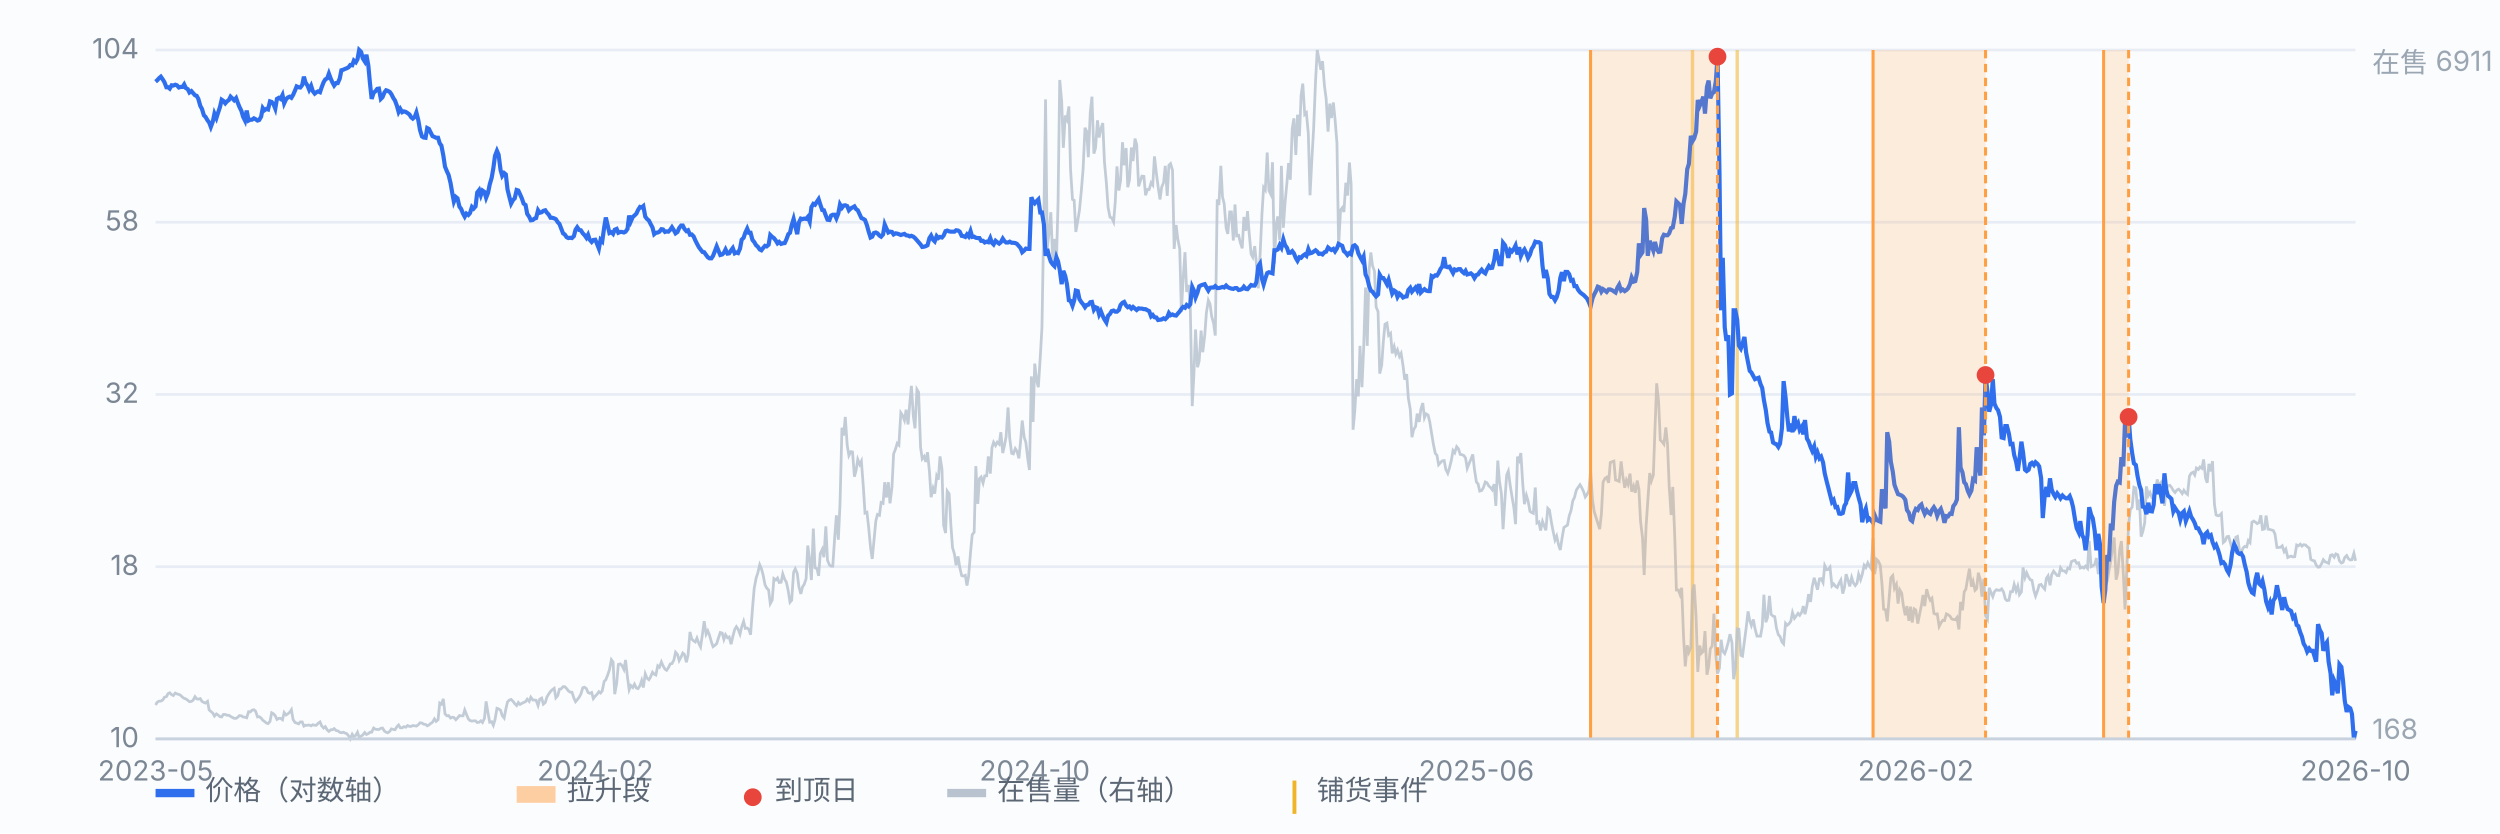
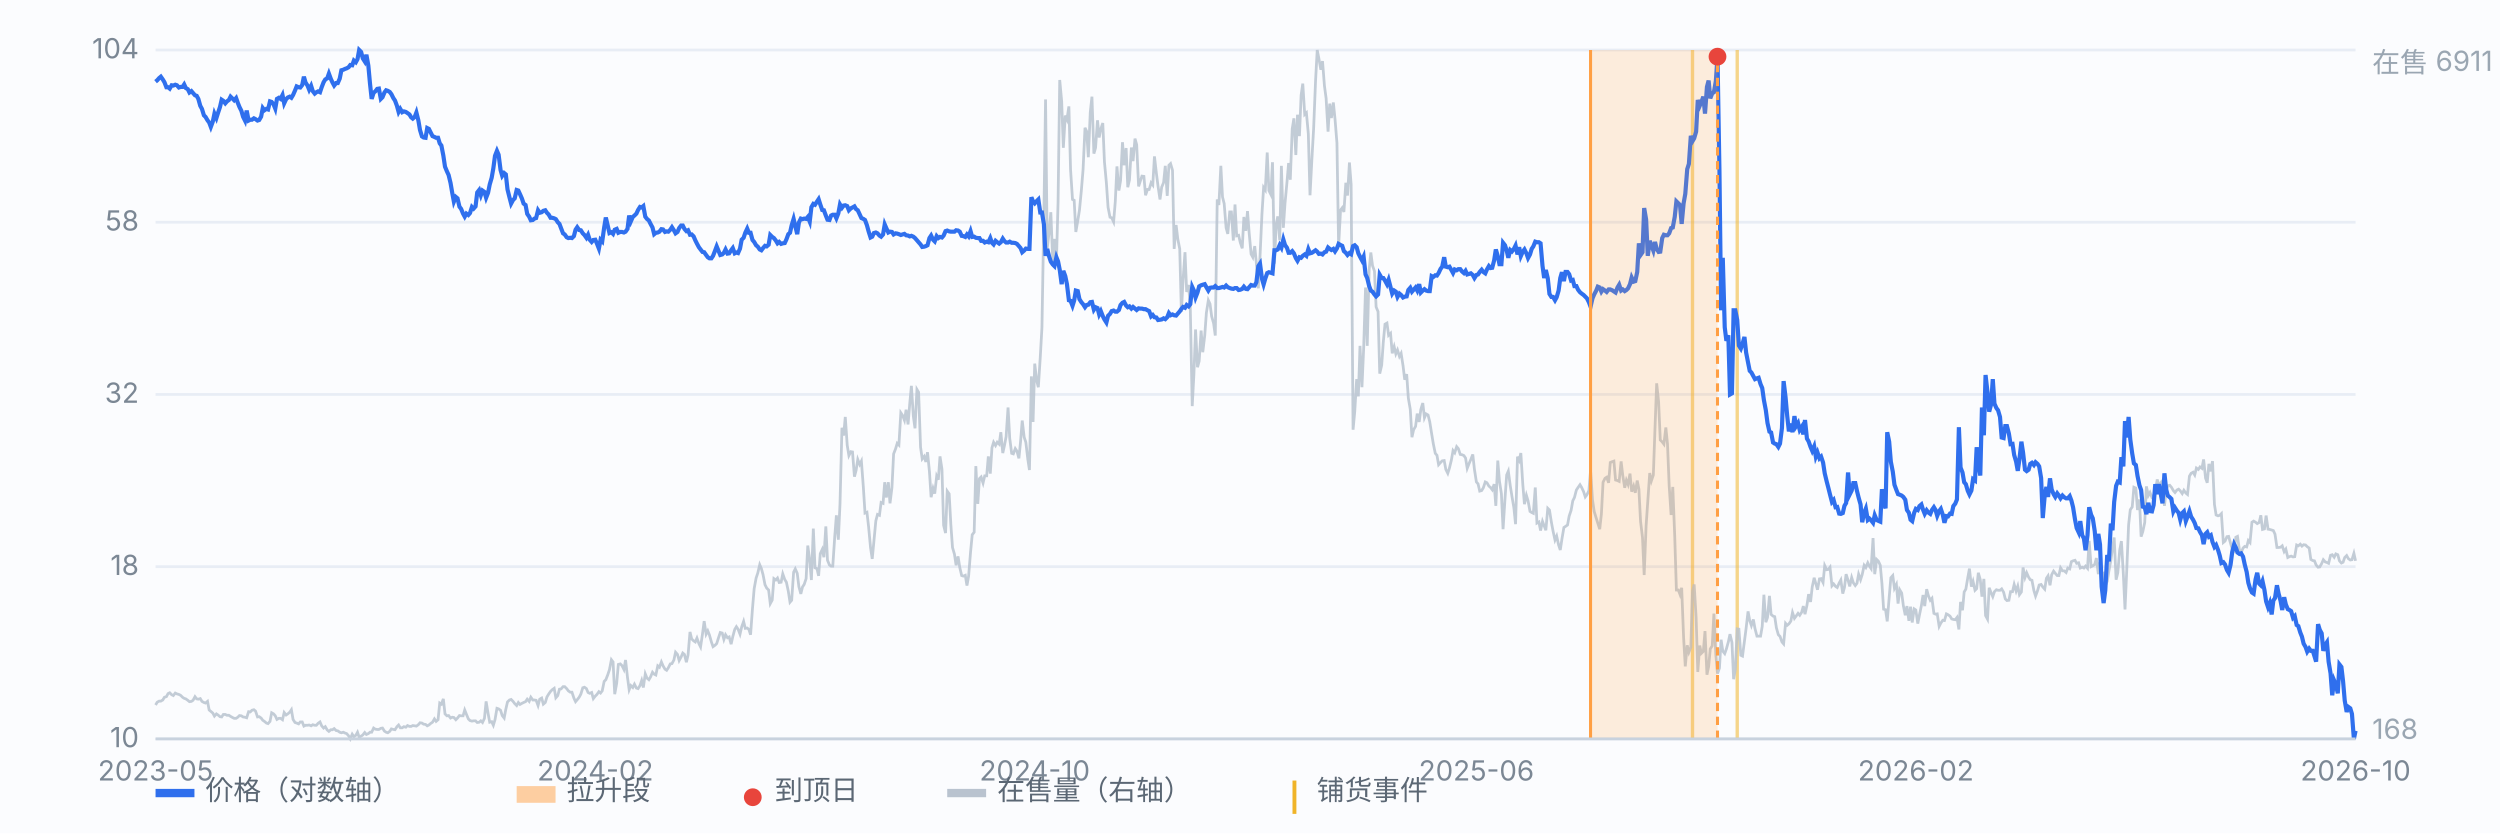
<svg xmlns="http://www.w3.org/2000/svg" viewBox="0 0 900 300" preserveAspectRatio="xMidYMid meet" style="width:100%;max-width:900px;height:auto;display:block" font-family="-apple-system,Segoe UI,Microsoft YaHei,sans-serif" font-size="10">
  <rect x="0" y="0" width="900" height="300" fill="#fbfcfe" />
  <line x1="56" y1="266.0" x2="848" y2="266.0" stroke="#e8edf5" stroke-width="1" />
  <text x="50" y="269.0" text-anchor="end" fill="#7b8794">10</text>
  <line x1="56" y1="204.0" x2="848" y2="204.0" stroke="#e8edf5" stroke-width="1" />
  <text x="50" y="207.0" text-anchor="end" fill="#7b8794">18</text>
  <line x1="56" y1="142.0" x2="848" y2="142.0" stroke="#e8edf5" stroke-width="1" />
  <text x="50" y="145.0" text-anchor="end" fill="#7b8794">32</text>
  <line x1="56" y1="80.0" x2="848" y2="80.0" stroke="#e8edf5" stroke-width="1" />
  <text x="50" y="83.0" text-anchor="end" fill="#7b8794">58</text>
  <line x1="56" y1="18.0" x2="848" y2="18.0" stroke="#e8edf5" stroke-width="1" />
  <text x="50" y="21.0" text-anchor="end" fill="#7b8794">104</text>
  <line x1="609.3" y1="18" x2="609.3" y2="266" stroke="#f0b429" stroke-width="1.2" opacity="0.55" />
  <line x1="625.4" y1="18" x2="625.4" y2="266" stroke="#f0b429" stroke-width="1.2" opacity="0.55" />
  <path d="M56.0 253.8 L56.6 252.8 L57.3 252.4 L57.9 252.4 L58.6 252.0 L59.2 251.0 L59.9 250.8 L60.5 249.7 L61.1 249.4 L61.8 250.1 L62.4 250.4 L63.1 249.5 L63.7 249.8 L64.4 250.0 L65.0 250.3 L65.7 251.0 L66.3 251.4 L66.9 251.6 L67.6 252.1 L68.2 252.6 L68.9 252.5 L69.5 252.1 L70.2 250.8 L70.8 251.6 L71.4 251.7 L72.1 251.5 L72.7 252.5 L73.4 252.9 L74.0 253.1 L74.7 252.5 L75.3 255.6 L75.9 256.1 L76.6 256.7 L77.2 257.8 L77.9 257.0 L78.5 257.4 L79.2 258.0 L79.8 258.1 L80.4 257.2 L81.1 257.2 L81.7 257.5 L82.4 257.5 L83.0 257.9 L83.7 258.3 L84.3 258.6 L85.0 258.6 L85.6 258.2 L86.2 257.6 L86.9 257.7 L87.5 258.1 L88.2 258.2 L88.8 258.4 L89.5 256.2 L90.1 256.3 L90.7 255.7 L91.4 255.5 L92.0 256.0 L92.7 258.1 L93.3 258.0 L94.0 258.5 L94.6 259.3 L95.2 259.7 L95.9 260.3 L96.5 260.5 L97.2 259.7 L97.8 256.6 L98.5 257.0 L99.1 257.7 L99.7 259.0 L100.4 258.6 L101.0 258.6 L101.7 259.1 L102.3 256.5 L103.0 257.4 L103.6 257.0 L104.3 256.4 L104.9 255.5 L105.5 259.0 L106.2 260.1 L106.8 260.3 L107.5 260.6 L108.1 259.9 L108.8 259.9 L109.4 261.4 L110.0 261.1 L110.7 261.1 L111.3 261.0 L112.0 261.3 L112.6 260.9 L113.3 261.1 L113.9 261.1 L114.5 260.4 L115.2 259.9 L115.8 261.3 L116.5 262.1 L117.1 261.6 L117.8 262.8 L118.4 263.3 L119.1 262.7 L119.7 262.7 L120.3 262.3 L121.0 263.0 L121.6 263.1 L122.3 263.6 L122.9 263.8 L123.6 263.6 L124.2 263.9 L124.8 264.1 L125.5 264.9 L126.1 266.0 L126.8 264.3 L127.4 265.2 L128.1 264.7 L128.7 263.6 L129.3 265.4 L130.0 265.0 L130.6 264.6 L131.3 263.7 L131.9 264.4 L132.6 264.1 L133.2 263.6 L133.8 263.6 L134.5 262.1 L135.1 262.5 L135.8 262.6 L136.4 262.6 L137.1 262.2 L137.7 262.1 L138.4 263.2 L139.0 263.6 L139.6 263.8 L140.3 263.3 L140.9 262.4 L141.6 262.6 L142.2 262.7 L142.9 261.6 L143.5 261.0 L144.1 262.0 L144.8 262.0 L145.4 261.6 L146.1 261.8 L146.7 261.2 L147.4 261.5 L148.0 261.5 L148.6 261.2 L149.3 261.3 L149.9 261.4 L150.6 260.9 L151.2 260.2 L151.9 260.3 L152.5 260.7 L153.2 260.8 L153.8 261.3 L154.4 261.0 L155.1 260.4 L155.7 260.0 L156.4 258.8 L157.0 259.7 L157.7 259.1 L158.3 253.1 L158.9 253.5 L159.6 251.6 L160.2 257.0 L160.9 257.7 L161.5 257.6 L162.2 258.5 L162.8 258.2 L163.4 258.3 L164.1 259.1 L164.7 258.5 L165.4 257.6 L166.0 257.7 L166.7 257.7 L167.3 255.6 L167.9 257.1 L168.6 258.8 L169.2 259.4 L169.9 259.6 L170.5 259.5 L171.2 259.5 L171.8 260.1 L172.5 260.0 L173.1 259.5 L173.7 260.1 L174.4 258.6 L175.0 252.5 L175.7 256.8 L176.3 260.0 L177.0 259.8 L177.6 261.1 L178.2 259.1 L178.9 255.0 L179.5 255.2 L180.2 255.7 L180.8 257.6 L181.5 258.5 L182.1 255.3 L182.7 252.7 L183.4 252.0 L184.0 251.8 L184.7 252.5 L185.3 253.3 L186.0 254.0 L186.6 252.9 L187.2 253.6 L187.9 253.2 L188.5 252.9 L189.2 252.6 L189.8 251.7 L190.5 252.5 L191.1 251.0 L191.8 252.0 L192.4 252.0 L193.0 252.1 L193.7 254.0 L194.3 251.7 L195.0 251.3 L195.6 253.5 L196.3 252.9 L196.9 250.9 L197.5 249.9 L198.2 248.9 L198.8 248.3 L199.5 247.8 L200.1 251.2 L200.8 250.4 L201.4 248.1 L202.0 248.0 L202.7 247.2 L203.3 247.2 L204.0 247.9 L204.6 248.7 L205.3 249.2 L205.9 249.2 L206.6 251.3 L207.2 252.6 L207.8 251.9 L208.5 251.0 L209.1 249.9 L209.8 247.6 L210.4 247.4 L211.1 247.9 L211.7 249.3 L212.3 249.6 L213.0 249.3 L213.6 251.5 L214.3 250.6 L214.9 250.0 L215.6 249.0 L216.2 249.5 L216.8 248.7 L217.5 245.3 L218.1 244.7 L218.8 242.9 L219.4 241.1 L220.1 237.5 L220.7 238.3 L221.3 249.9 L222.0 246.0 L222.6 239.2 L223.3 239.0 L223.9 239.6 L224.6 241.0 L225.2 237.6 L225.9 243.9 L226.5 248.3 L227.1 246.8 L227.8 247.5 L228.4 246.3 L229.1 247.7 L229.7 247.9 L230.4 246.8 L231.0 245.0 L231.6 247.5 L232.3 242.6 L232.9 244.1 L233.6 244.7 L234.2 243.7 L234.9 242.0 L235.5 242.7 L236.1 243.0 L236.8 239.7 L237.4 240.2 L238.1 238.3 L238.7 239.7 L239.4 240.9 L240.0 241.3 L240.6 240.4 L241.3 239.0 L241.9 238.9 L242.6 237.6 L243.2 234.8 L243.9 235.6 L244.5 237.8 L245.2 236.5 L245.8 235.1 L246.4 235.6 L247.1 238.4 L247.7 235.8 L248.4 227.5 L249.0 230.0 L249.7 230.7 L250.3 231.1 L250.9 229.7 L251.6 231.7 L252.2 232.9 L252.9 228.2 L253.5 223.6 L254.2 228.3 L254.8 227.1 L255.4 228.6 L256.1 231.1 L256.7 232.8 L257.4 232.3 L258.0 231.7 L258.7 229.5 L259.3 227.7 L260.0 227.9 L260.6 230.2 L261.2 228.5 L261.9 229.6 L262.5 229.3 L263.2 231.9 L263.8 229.2 L264.5 226.6 L265.1 225.6 L265.7 226.5 L266.4 228.3 L267.0 225.7 L267.7 223.7 L268.3 226.2 L269.0 226.1 L269.6 226.6 L270.2 228.5 L270.9 219.0 L271.5 211.9 L272.2 208.1 L272.8 206.3 L273.5 203.3 L274.1 204.7 L274.7 206.9 L275.4 210.5 L276.0 211.7 L276.7 212.4 L277.3 217.3 L278.0 216.0 L278.6 208.3 L279.3 208.8 L279.9 208.1 L280.5 209.7 L281.2 209.6 L281.8 206.6 L282.5 208.6 L283.1 209.6 L283.8 212.9 L284.4 216.8 L285.0 216.1 L285.7 206.0 L286.3 204.8 L287.0 206.4 L287.6 211.2 L288.3 213.8 L288.9 211.3 L289.5 210.4 L290.2 208.3 L290.8 196.4 L291.5 201.7 L292.1 208.8 L292.8 190.3 L293.4 204.4 L294.1 204.7 L294.7 207.3 L295.3 199.3 L296.0 197.8 L296.6 200.6 L297.3 189.5 L297.9 201.7 L298.6 203.4 L299.2 203.8 L299.8 203.8 L300.5 193.3 L301.1 185.5 L301.8 194.3 L302.4 181.4 L303.1 154.0 L303.7 156.8 L304.3 150.1 L305.0 160.3 L305.6 164.0 L306.3 162.6 L306.9 162.7 L307.6 171.6 L308.2 169.3 L308.8 165.4 L309.5 167.2 L310.1 166.0 L310.8 175.3 L311.4 184.7 L312.1 184.4 L312.7 189.7 L313.4 197.2 L314.0 201.2 L314.6 194.9 L315.3 187.5 L315.9 185.2 L316.6 185.5 L317.2 180.9 L317.9 181.2 L318.5 173.6 L319.1 179.1 L319.8 173.6 L320.4 181.2 L321.1 175.5 L321.7 163.4 L322.4 161.6 L323.0 159.6 L323.6 160.2 L324.3 148.6 L324.9 149.5 L325.6 151.3 L326.2 147.5 L326.9 152.8 L327.5 145.4 L328.1 138.9 L328.8 149.8 L329.4 154.2 L330.1 140.2 L330.7 141.2 L331.4 161.0 L332.0 165.2 L332.7 164.3 L333.3 166.3 L333.9 162.8 L334.6 169.8 L335.2 179.0 L335.9 175.8 L336.5 177.7 L337.2 171.4 L337.8 172.7 L338.4 164.3 L339.1 168.9 L339.7 189.1 L340.4 191.9 L341.0 176.8 L341.7 177.8 L342.3 188.8 L342.9 197.1 L343.6 199.5 L344.2 203.5 L344.9 200.3 L345.5 204.2 L346.2 207.2 L346.8 207.4 L347.5 207.1 L348.1 210.8 L348.7 207.4 L349.4 198.7 L350.0 192.5 L350.7 191.6 L351.3 167.8 L352.0 181.4 L352.6 172.3 L353.2 171.7 L353.9 173.9 L354.5 171.3 L355.2 171.3 L355.8 164.3 L356.5 170.5 L357.1 161.2 L357.7 159.2 L358.4 160.4 L359.0 159.2 L359.7 159.9 L360.3 155.6 L361.0 163.1 L361.6 160.4 L362.2 157.2 L362.9 146.7 L363.5 157.8 L364.2 163.2 L364.8 163.4 L365.5 161.5 L366.1 162.4 L366.8 165.0 L367.4 159.0 L368.0 151.4 L368.7 157.4 L369.3 159.2 L370.0 165.2 L370.6 169.2 L371.3 135.5 L371.9 151.9 L372.5 130.9 L373.2 137.0 L373.8 139.4 L374.5 128.5 L375.1 117.9 L375.8 77.3 L376.4 35.8 L377.0 89.4 L377.7 83.4 L378.3 76.4 L379.0 94.4 L379.6 86.0 L380.3 94.5 L380.9 72.9 L381.5 28.8 L382.2 36.5 L382.8 53.2 L383.5 41.6 L384.1 43.0 L384.8 38.3 L385.4 61.1 L386.1 71.8 L386.7 72.1 L387.3 83.5 L388.0 79.4 L388.6 75.7 L389.3 68.4 L389.9 61.1 L390.6 46.0 L391.2 47.3 L391.8 56.6 L392.5 40.4 L393.1 34.8 L393.8 55.3 L394.4 53.2 L395.1 43.3 L395.7 49.5 L396.3 46.4 L397.0 44.3 L397.6 58.3 L398.3 65.9 L398.9 74.6 L399.6 78.2 L400.2 78.4 L400.9 79.9 L401.5 72.6 L402.1 59.9 L402.8 68.6 L403.4 65.0 L404.1 51.2 L404.7 59.5 L405.4 53.3 L406.0 67.4 L406.6 64.8 L407.3 53.1 L407.9 58.0 L408.6 49.9 L409.2 52.1 L409.9 67.1 L410.5 65.2 L411.1 63.4 L411.8 63.5 L412.4 70.3 L413.1 68.2 L413.7 68.2 L414.4 65.8 L415.0 66.6 L415.6 56.3 L416.3 62.4 L416.9 67.1 L417.6 71.8 L418.2 67.4 L418.9 65.7 L419.5 59.7 L420.2 70.5 L420.8 59.5 L421.4 58.9 L422.1 61.3 L422.7 89.6 L423.4 81.0 L424.0 86.0 L424.7 89.6 L425.3 112.3 L425.9 100.8 L426.6 90.8 L427.2 105.1 L427.9 102.6 L428.5 110.7 L429.2 146.2 L429.8 134.8 L430.4 118.6 L431.1 132.2 L431.7 130.0 L432.4 119.0 L433.0 126.8 L433.7 120.8 L434.3 112.6 L435.0 108.1 L435.6 109.4 L436.2 113.9 L436.9 116.4 L437.5 120.8 L438.2 71.8 L438.8 73.8 L439.5 59.7 L440.1 70.9 L440.7 73.3 L441.4 82.0 L442.0 84.2 L442.7 76.3 L443.3 76.3 L444.0 86.6 L444.6 73.6 L445.2 84.9 L445.9 84.7 L446.5 87.3 L447.2 89.4 L447.8 78.1 L448.5 83.1 L449.1 76.0 L449.7 83.9 L450.4 91.5 L451.0 92.6 L451.7 88.6 L452.3 94.9 L453.0 103.8 L453.6 92.4 L454.3 77.1 L454.9 67.5 L455.5 68.4 L456.2 54.9 L456.8 68.6 L457.5 70.0 L458.1 58.4 L458.8 94.9 L459.4 80.9 L460.0 77.9 L460.7 86.5 L461.3 59.7 L462.0 82.0 L462.6 73.2 L463.3 65.7 L463.9 58.7 L464.5 64.7 L465.2 46.4 L465.8 42.6 L466.5 55.8 L467.1 41.3 L467.8 49.0 L468.4 34.3 L469.0 30.1 L469.7 41.2 L470.3 40.6 L471.0 48.2 L471.6 70.3 L472.3 56.9 L472.9 46.4 L473.6 29.1 L474.2 18.0 L474.8 21.1 L475.5 25.1 L476.1 22.0 L476.8 30.9 L477.4 35.4 L478.1 47.4 L478.7 37.3 L479.3 42.5 L480.0 36.9 L480.6 42.8 L481.3 51.5 L481.9 88.5 L482.6 75.6 L483.2 74.8 L483.8 76.3 L484.5 65.8 L485.1 70.4 L485.8 58.5 L486.4 66.4 L487.1 154.7 L487.7 148.2 L488.4 136.5 L489.0 142.7 L489.6 124.5 L490.3 139.4 L490.9 125.8 L491.6 103.5 L492.2 124.5 L492.9 96.9 L493.5 90.9 L494.1 95.6 L494.8 97.6 L495.4 110.5 L496.1 112.2 L496.7 134.5 L497.4 131.5 L498.0 123.0 L498.6 116.7 L499.3 116.3 L499.9 120.7 L500.6 120.0 L501.2 127.2 L501.9 124.8 L502.5 127.4 L503.1 126.0 L503.8 128.3 L504.4 127.2 L505.1 131.7 L505.7 136.7 L506.4 134.7 L507.0 143.3 L507.7 147.4 L508.3 157.4 L508.9 154.7 L509.6 153.5 L510.2 148.9 L510.9 151.9 L511.5 147.4 L512.2 145.1 L512.8 150.4 L513.4 149.0 L514.1 149.4 L514.7 151.8 L515.4 156.2 L516.0 159.8 L516.7 163.2 L517.3 163.9 L517.9 167.3 L518.6 166.5 L519.2 165.9 L519.9 165.8 L520.5 169.0 L521.2 170.4 L521.8 168.5 L522.5 165.6 L523.1 162.2 L523.7 163.0 L524.4 160.8 L525.0 161.5 L525.7 163.6 L526.3 163.7 L527.0 164.0 L527.6 164.9 L528.2 168.6 L528.9 166.8 L529.5 165.4 L530.2 163.6 L530.8 169.0 L531.5 173.5 L532.1 174.2 L532.7 176.8 L533.4 176.6 L534.0 175.6 L534.7 173.5 L535.3 173.8 L536.0 175.0 L536.6 175.5 L537.2 176.3 L537.9 174.3 L538.5 182.1 L539.2 165.8 L539.8 173.2 L540.5 177.7 L541.1 190.5 L541.8 179.5 L542.4 171.0 L543.0 169.6 L543.7 174.9 L544.3 178.7 L545.0 182.8 L545.6 188.7 L546.3 164.4 L546.9 165.7 L547.5 163.1 L548.2 174.3 L548.8 181.5 L549.5 178.3 L550.1 180.3 L550.8 184.1 L551.4 184.5 L552.0 184.8 L552.7 175.5 L553.3 188.3 L554.0 187.9 L554.6 191.0 L555.3 187.7 L555.9 189.3 L556.5 190.9 L557.2 183.0 L557.8 183.6 L558.5 188.0 L559.1 191.2 L559.8 194.4 L560.4 193.0 L561.1 196.2 L561.7 198.0 L562.3 194.0 L563.0 189.9 L563.6 189.5 L564.3 189.0 L564.9 185.8 L565.6 183.7 L566.2 180.3 L566.8 179.1 L567.5 176.4 L568.1 175.5 L568.8 174.5 L569.4 175.5 L570.1 177.0 L570.7 178.9 L571.3 178.1 L572.0 176.6 L572.6 169.4 L573.3 180.0 L573.9 184.1 L574.6 186.4 L575.2 188.3 L575.9 190.5 L576.5 185.0 L577.1 173.6 L577.8 172.2 L578.4 171.8 L579.1 173.8 L579.7 166.5 L580.4 166.2 L581.0 166.0 L581.6 172.8 L582.3 173.0 L582.9 173.3 L583.6 166.1 L584.2 171.2 L584.9 175.6 L585.5 172.9 L586.1 174.4 L586.8 170.5 L587.4 177.0 L588.1 175.0 L588.7 177.4 L589.4 173.0 L590.0 176.1 L590.6 187.7 L591.3 193.5 L591.9 207.0 L592.6 189.2 L593.2 180.5 L593.9 170.3 L594.5 173.1 L595.2 171.0 L595.8 154.1 L596.4 138.0 L597.1 144.7 L597.7 158.4 L598.4 159.1 L599.0 159.9 L599.7 153.9 L600.3 159.9 L600.9 174.8 L601.6 185.4 L602.2 175.3 L602.9 193.0 L603.5 212.4 L604.2 212.4 L604.8 214.0 L605.4 211.6 L606.1 229.6 L606.7 239.9 L607.4 232.3 L608.0 234.8 L608.7 233.0 L609.3 212.9 L609.9 210.4 L610.6 222.3 L611.2 241.9 L611.9 232.4 L612.5 235.2 L613.2 234.5 L613.8 227.2 L614.5 242.9 L615.1 240.0 L615.7 233.6 L616.4 232.5 L617.0 220.9 L617.7 235.7 L618.3 242.5 L619.0 240.5 L619.6 230.3 L620.2 234.4 L620.9 235.3 L621.5 233.6 L622.2 231.1 L622.8 228.3 L623.5 231.3 L624.1 244.5 L624.7 241.1 L625.4 226.4 L626.0 226.5 L626.7 235.9 L627.3 236.2 L628.0 230.8 L628.6 226.2 L629.3 220.1 L629.9 223.4 L630.5 225.2 L631.2 223.0 L631.8 226.3 L632.5 229.0 L633.1 229.0 L633.8 229.0 L634.4 225.5 L635.0 214.1 L635.7 224.0 L636.3 222.3 L637.0 214.5 L637.6 221.2 L638.3 221.8 L638.9 222.0 L639.5 226.0 L640.2 228.5 L640.8 229.1 L641.5 231.1 L642.1 231.8 L642.8 224.4 L643.4 225.1 L644.0 224.6 L644.7 223.6 L645.3 220.5 L646.0 222.6 L646.6 221.8 L647.3 220.8 L647.9 221.5 L648.6 220.4 L649.2 218.2 L649.8 221.1 L650.5 217.9 L651.1 213.9 L651.8 216.7 L652.4 211.3 L653.1 208.0 L653.7 210.1 L654.3 212.3 L655.0 208.4 L655.6 208.3 L656.3 209.7 L656.9 203.6 L657.6 205.1 L658.2 205.0 L658.8 204.2 L659.5 210.9 L660.1 210.2 L660.8 211.1 L661.4 211.5 L662.1 209.9 L662.7 208.8 L663.4 213.7 L664.0 211.5 L664.6 206.7 L665.3 208.9 L665.9 211.1 L666.6 207.9 L667.2 209.8 L667.9 210.8 L668.5 210.0 L669.1 206.7 L669.8 208.7 L670.4 206.8 L671.1 203.5 L671.7 204.3 L672.4 202.6 L673.0 203.8 L673.6 204.7 L674.3 193.7 L674.9 206.7 L675.6 201.4 L676.2 202.0 L676.9 203.5 L677.5 210.1 L678.1 219.3 L678.8 219.5 L679.4 223.7 L680.1 215.1 L680.7 208.0 L681.4 207.2 L682.0 211.8 L682.7 210.4 L683.3 217.3 L683.9 212.3 L684.6 213.5 L685.2 218.0 L685.9 221.5 L686.5 218.2 L687.2 223.5 L687.8 218.4 L688.4 224.1 L689.1 219.2 L689.7 219.6 L690.4 224.5 L691.0 221.4 L691.7 218.0 L692.3 214.2 L692.9 218.2 L693.6 212.1 L694.2 214.4 L694.9 216.1 L695.5 215.4 L696.2 220.8 L696.8 221.1 L697.4 221.0 L698.1 225.5 L698.7 224.3 L699.4 223.3 L700.0 223.4 L700.7 221.0 L701.3 221.3 L702.0 221.8 L702.6 222.8 L703.2 223.0 L703.9 223.1 L704.5 222.3 L705.2 226.6 L705.8 216.7 L706.5 219.7 L707.1 213.1 L707.7 212.1 L708.4 208.0 L709.0 204.7 L709.7 211.2 L710.3 209.3 L711.0 212.5 L711.6 211.9 L712.2 206.2 L712.9 208.7 L713.5 214.8 L714.2 208.4 L714.8 221.6 L715.5 222.9 L716.1 211.6 L716.8 213.4 L717.4 214.8 L718.0 213.0 L718.7 212.3 L719.3 212.5 L720.0 212.5 L720.6 212.0 L721.3 213.2 L721.9 215.6 L722.5 216.2 L723.2 216.1 L723.8 213.0 L724.5 213.0 L725.1 210.4 L725.8 212.8 L726.4 211.0 L727.0 214.1 L727.7 213.1 L728.3 204.3 L729.0 207.9 L729.6 206.2 L730.3 207.8 L730.9 208.7 L731.5 208.9 L732.2 212.6 L732.8 214.6 L733.5 212.7 L734.1 210.6 L734.8 210.4 L735.4 211.3 L736.1 212.1 L736.7 208.2 L737.3 207.3 L738.0 210.7 L738.6 206.9 L739.3 205.6 L739.9 206.4 L740.6 207.2 L741.2 207.2 L741.8 204.4 L742.5 205.5 L743.1 205.5 L743.8 206.1 L744.4 204.5 L745.1 204.8 L745.7 202.2 L746.3 201.9 L747.0 201.7 L747.6 202.8 L748.3 202.6 L748.9 204.5 L749.6 204.2 L750.2 204.5 L750.8 203.8 L751.5 204.6 L752.1 194.7 L752.8 204.0 L753.4 203.7 L754.1 203.2 L754.7 200.9 L755.4 206.7 L756.0 202.3 L756.6 206.5 L757.3 206.3 L757.9 210.8 L758.6 209.3 L759.2 205.6 L759.9 201.7 L760.5 197.4 L761.1 193.5 L761.8 208.7 L762.4 206.2 L763.1 198.0 L763.7 194.8 L764.4 206.6 L765.0 219.4 L765.6 205.9 L766.3 188.9 L766.9 183.5 L767.6 182.5 L768.2 175.4 L768.9 175.7 L769.5 183.6 L770.2 179.8 L770.8 193.2 L771.4 191.4 L772.1 188.1 L772.7 175.1 L773.4 178.4 L774.0 177.3 L774.7 179.1 L775.3 178.8 L775.9 176.8 L776.6 172.6 L777.2 174.8 L777.9 173.8 L778.5 176.8 L779.2 182.1 L779.8 177.0 L780.4 174.9 L781.1 174.7 L781.7 175.4 L782.4 176.6 L783.0 177.3 L783.7 176.4 L784.3 176.1 L784.9 176.7 L785.6 177.7 L786.2 176.5 L786.9 177.5 L787.5 178.0 L788.2 171.4 L788.8 170.4 L789.5 170.0 L790.1 171.0 L790.7 168.5 L791.4 169.0 L792.0 168.1 L792.7 168.6 L793.3 165.4 L794.0 172.1 L794.6 173.8 L795.2 167.0 L795.9 169.7 L796.5 166.0 L797.2 181.6 L797.8 185.4 L798.5 185.7 L799.1 185.5 L799.7 184.9 L800.4 195.3 L801.0 194.8 L801.7 193.2 L802.3 193.1 L803.0 195.6 L803.6 197.7 L804.3 198.3 L804.9 193.4 L805.5 193.1 L806.2 198.0 L806.8 199.0 L807.5 197.3 L808.1 196.7 L808.8 196.9 L809.4 194.6 L810.0 195.3 L810.7 188.0 L811.3 187.6 L812.0 188.0 L812.6 188.5 L813.3 188.1 L813.9 185.5 L814.5 190.6 L815.2 190.4 L815.8 185.6 L816.5 190.5 L817.1 190.6 L817.8 190.8 L818.4 191.0 L819.0 192.3 L819.7 197.1 L820.3 197.1 L821.0 197.0 L821.6 196.5 L822.3 198.6 L822.9 197.7 L823.6 200.7 L824.2 200.4 L824.8 200.2 L825.5 200.5 L826.1 200.4 L826.8 196.2 L827.4 196.5 L828.1 195.9 L828.7 196.6 L829.3 196.1 L830.0 196.2 L830.6 196.8 L831.3 197.3 L831.9 201.4 L832.6 201.8 L833.2 201.9 L833.8 203.4 L834.5 204.2 L835.1 204.1 L835.8 202.9 L836.4 201.5 L837.1 202.3 L837.7 202.5 L838.3 202.8 L839.0 199.9 L839.6 199.7 L840.3 200.6 L840.9 199.4 L841.6 199.7 L842.2 201.9 L842.9 202.7 L843.5 202.4 L844.1 200.7 L844.8 200.0 L845.4 201.1 L846.1 201.6 L846.7 201.5 L847.4 199.2 L848.0 201.9" fill="none" stroke="#b9c3cf" stroke-width="1" opacity="0.85" />
  <text x="854" y="26" fill="#9aa6b2">在售 6911</text>
  <text x="854" y="266" fill="#9aa6b2">168</text>
  <path d="M56.0 29.4 L56.6 28.9 L57.3 28.1 L57.9 27.6 L58.6 28.6 L59.2 29.6 L59.9 31.4 L60.5 31.4 L61.1 31.9 L61.8 30.7 L62.4 30.8 L63.1 30.5 L63.7 30.7 L64.4 31.5 L65.0 31.3 L65.7 31.3 L66.3 30.4 L66.9 31.7 L67.6 32.1 L68.2 33.3 L68.9 32.8 L69.5 33.5 L70.2 34.3 L70.8 34.5 L71.4 35.6 L72.1 38.1 L72.7 39.2 L73.4 41.5 L74.0 42.1 L74.7 43.3 L75.3 44.1 L75.9 45.7 L76.6 43.8 L77.2 40.9 L77.9 42.5 L78.5 40.6 L79.2 38.5 L79.8 35.9 L80.4 36.3 L81.1 37.2 L81.7 36.5 L82.4 36.0 L83.0 34.8 L83.7 35.5 L84.3 36.1 L85.0 35.3 L85.6 37.0 L86.2 38.5 L86.9 39.9 L87.5 42.0 L88.2 43.4 L88.8 39.8 L89.5 43.4 L90.1 43.1 L90.7 43.1 L91.4 42.6 L92.0 42.9 L92.7 43.4 L93.3 43.2 L94.0 42.0 L94.6 38.9 L95.2 39.7 L95.9 39.2 L96.5 39.4 L97.2 36.5 L97.8 36.7 L98.5 37.6 L99.1 39.1 L99.7 35.6 L100.4 35.2 L101.0 35.6 L101.7 34.2 L102.3 37.2 L103.0 35.7 L103.6 35.1 L104.3 34.8 L104.9 35.2 L105.5 34.2 L106.2 32.6 L106.8 31.1 L107.5 31.4 L108.1 31.5 L108.8 30.6 L109.4 27.6 L110.0 29.7 L110.7 30.8 L111.3 32.3 L112.0 30.9 L112.6 32.8 L113.3 33.7 L113.9 33.2 L114.5 32.9 L115.2 33.2 L115.8 31.4 L116.5 29.6 L117.1 28.6 L117.8 28.2 L118.4 26.5 L119.1 28.4 L119.7 29.7 L120.3 30.8 L121.0 29.9 L121.6 29.9 L122.3 28.3 L122.9 25.3 L123.6 25.1 L124.2 24.8 L124.8 24.6 L125.5 24.2 L126.1 23.4 L126.8 23.5 L127.4 21.8 L128.1 22.4 L128.7 21.3 L129.3 18.0 L130.0 18.7 L130.6 21.0 L131.3 22.1 L131.9 19.7 L132.6 23.6 L133.2 30.1 L133.8 35.6 L134.5 33.4 L135.1 32.9 L135.8 32.0 L136.4 31.9 L137.1 35.6 L137.7 35.0 L138.4 33.3 L139.0 32.5 L139.6 32.7 L140.3 33.1 L140.9 33.9 L141.6 35.3 L142.2 36.2 L142.9 38.1 L143.5 40.3 L144.1 39.2 L144.8 40.4 L145.4 40.1 L146.1 40.3 L146.7 40.7 L147.4 41.2 L148.0 42.2 L148.6 42.7 L149.3 42.1 L149.9 40.5 L150.6 43.3 L151.2 46.8 L151.9 49.1 L152.5 49.5 L153.2 49.6 L153.8 46.1 L154.4 46.4 L155.1 47.8 L155.7 49.0 L156.4 49.3 L157.0 49.6 L157.7 49.6 L158.3 51.6 L158.9 52.4 L159.6 56.0 L160.2 60.0 L160.9 61.7 L161.5 63.0 L162.2 65.9 L162.8 69.4 L163.4 72.6 L164.1 70.9 L164.7 71.4 L165.4 74.4 L166.0 75.2 L166.7 76.9 L167.3 78.0 L167.9 76.9 L168.6 77.4 L169.2 76.7 L169.9 74.5 L170.5 75.1 L171.2 74.3 L171.8 69.3 L172.5 68.4 L173.1 70.3 L173.7 68.6 L174.4 69.1 L175.0 71.2 L175.7 69.4 L176.3 66.4 L177.0 64.0 L177.6 60.6 L178.2 56.1 L178.9 54.3 L179.5 55.7 L180.2 61.2 L180.8 63.3 L181.5 62.3 L182.1 62.8 L182.7 68.2 L183.4 71.0 L184.0 73.3 L184.7 72.0 L185.3 71.4 L186.0 68.4 L186.6 68.6 L187.2 69.9 L187.9 71.5 L188.5 73.3 L189.2 73.8 L189.8 77.0 L190.5 78.0 L191.1 79.3 L191.8 79.2 L192.4 78.7 L193.0 78.5 L193.7 75.7 L194.3 76.6 L195.0 76.4 L195.6 75.9 L196.3 75.7 L196.9 76.6 L197.5 77.2 L198.2 78.4 L198.8 78.4 L199.5 78.6 L200.1 78.9 L200.8 80.0 L201.4 80.6 L202.0 82.2 L202.7 84.0 L203.3 84.4 L204.0 85.4 L204.6 85.7 L205.3 85.6 L205.9 85.7 L206.6 85.0 L207.2 82.7 L207.8 81.8 L208.5 82.8 L209.1 82.9 L209.8 84.0 L210.4 84.6 L211.1 85.6 L211.7 84.5 L212.3 86.3 L213.0 87.1 L213.6 86.4 L214.3 86.3 L214.9 87.7 L215.6 89.5 L216.2 86.3 L216.8 86.9 L217.5 81.9 L218.1 78.3 L218.8 81.3 L219.4 83.9 L220.1 83.6 L220.7 84.2 L221.3 82.7 L222.0 82.4 L222.6 83.8 L223.3 83.5 L223.9 83.5 L224.6 83.7 L225.2 83.4 L225.9 82.4 L226.5 77.6 L227.1 79.7 L227.8 78.1 L228.4 77.6 L229.1 76.9 L229.7 75.6 L230.4 74.5 L231.0 74.7 L231.6 74.2 L232.3 78.0 L232.9 78.8 L233.6 79.4 L234.2 80.6 L234.9 81.9 L235.5 84.3 L236.1 83.8 L236.8 83.7 L237.4 83.4 L238.1 82.5 L238.7 82.6 L239.4 83.5 L240.0 83.3 L240.6 83.4 L241.3 82.7 L241.9 81.8 L242.6 82.9 L243.2 84.0 L243.9 83.5 L244.5 82.1 L245.2 81.2 L245.8 81.2 L246.4 82.4 L247.1 83.2 L247.7 82.9 L248.4 84.5 L249.0 84.4 L249.7 85.1 L250.3 86.5 L250.9 87.7 L251.6 89.0 L252.2 89.8 L252.9 90.7 L253.5 90.8 L254.2 91.8 L254.8 92.6 L255.4 93.0 L256.1 93.0 L256.7 92.1 L257.4 90.3 L258.0 88.7 L258.7 90.4 L259.3 91.8 L260.0 91.6 L260.6 91.0 L261.2 89.8 L261.9 91.3 L262.5 91.2 L263.2 90.1 L263.8 89.3 L264.5 91.2 L265.1 90.9 L265.7 91.1 L266.4 89.5 L267.0 86.3 L267.7 85.6 L268.3 83.8 L269.0 82.3 L269.6 83.8 L270.2 83.8 L270.9 86.4 L271.5 87.1 L272.2 88.3 L272.8 88.8 L273.5 89.8 L274.1 90.1 L274.7 89.3 L275.4 88.5 L276.0 88.7 L276.7 88.1 L277.3 84.6 L278.0 85.3 L278.6 85.7 L279.3 86.6 L279.9 87.6 L280.5 87.1 L281.2 87.8 L281.8 87.6 L282.5 87.5 L283.1 86.2 L283.8 84.3 L284.4 83.8 L285.0 81.1 L285.7 78.8 L286.3 81.4 L287.0 84.3 L287.6 80.1 L288.3 78.7 L288.9 78.9 L289.5 78.7 L290.2 78.8 L290.8 78.1 L291.5 79.8 L292.1 74.6 L292.8 73.4 L293.4 73.7 L294.1 72.6 L294.7 71.7 L295.3 73.6 L296.0 75.6 L296.6 75.7 L297.3 77.6 L297.9 79.1 L298.6 79.2 L299.2 77.6 L299.8 77.3 L300.5 77.3 L301.1 78.6 L301.8 76.8 L302.4 73.6 L303.1 74.8 L303.7 74.0 L304.3 73.9 L305.0 74.2 L305.6 75.7 L306.3 75.0 L306.9 74.7 L307.6 74.3 L308.2 75.3 L308.8 75.7 L309.5 77.2 L310.1 78.5 L310.8 78.8 L311.4 79.2 L312.1 81.1 L312.7 83.3 L313.4 85.5 L314.0 85.2 L314.6 83.9 L315.3 83.7 L315.9 84.0 L316.6 84.8 L317.2 85.2 L317.9 84.4 L318.5 80.8 L319.1 82.2 L319.8 83.7 L320.4 83.4 L321.1 83.5 L321.7 84.4 L322.4 84.0 L323.0 84.1 L323.6 84.3 L324.3 84.6 L324.9 84.4 L325.6 84.2 L326.2 84.7 L326.9 84.8 L327.5 85.1 L328.1 84.9 L328.8 85.2 L329.4 85.7 L330.1 86.5 L330.7 87.2 L331.4 88.0 L332.0 88.9 L332.7 88.8 L333.3 88.6 L333.9 88.3 L334.6 85.7 L335.2 84.8 L335.9 86.3 L336.5 86.9 L337.2 85.0 L337.8 85.7 L338.4 85.3 L339.1 85.5 L339.7 84.8 L340.4 83.2 L341.0 83.0 L341.7 83.3 L342.3 83.4 L342.9 83.4 L343.6 83.4 L344.2 82.9 L344.9 83.0 L345.5 83.4 L346.2 84.9 L346.8 85.0 L347.5 85.3 L348.1 84.4 L348.7 85.1 L349.4 83.2 L350.0 85.3 L350.7 85.2 L351.3 85.6 L352.0 85.7 L352.6 85.7 L353.2 86.7 L353.9 86.7 L354.5 87.3 L355.2 87.0 L355.8 87.2 L356.5 85.7 L357.1 87.4 L357.7 88.0 L358.4 86.7 L359.0 87.2 L359.7 87.7 L360.3 87.2 L361.0 85.9 L361.6 86.8 L362.2 87.3 L362.9 87.3 L363.5 87.0 L364.2 87.4 L364.8 87.4 L365.5 87.5 L366.1 87.8 L366.8 88.6 L367.4 89.3 L368.0 90.8 L368.7 90.2 L369.3 89.5 L370.0 89.6 L370.6 89.6 L371.3 71.0 L371.9 72.5 L372.5 73.2 L373.2 72.4 L373.8 71.8 L374.5 76.5 L375.1 76.5 L375.8 80.7 L376.4 92.1 L377.0 89.6 L377.7 92.4 L378.3 94.2 L379.0 95.2 L379.6 95.8 L380.3 92.6 L380.9 94.1 L381.5 97.1 L382.2 102.3 L382.8 97.5 L383.5 99.4 L384.1 102.3 L384.8 108.1 L385.4 108.3 L386.1 110.1 L386.7 108.2 L387.3 104.6 L388.0 104.8 L388.6 107.7 L389.3 108.8 L389.9 109.5 L390.6 110.6 L391.2 109.8 L391.8 109.7 L392.5 108.8 L393.1 108.7 L393.8 111.5 L394.4 110.6 L395.1 110.9 L395.7 113.2 L396.3 112.0 L397.0 113.8 L397.6 115.0 L398.3 116.1 L398.9 113.7 L399.6 113.0 L400.2 112.0 L400.9 111.8 L401.5 112.2 L402.1 112.2 L402.8 111.6 L403.4 109.8 L404.1 109.0 L404.7 108.7 L405.4 110.0 L406.0 110.6 L406.6 110.3 L407.3 111.1 L407.9 110.5 L408.6 111.1 L409.2 111.6 L409.9 111.0 L410.5 111.1 L411.1 111.1 L411.8 111.3 L412.4 111.3 L413.1 111.7 L413.7 112.0 L414.4 113.9 L415.0 113.4 L415.6 114.2 L416.3 114.3 L416.9 115.2 L417.6 115.1 L418.2 115.0 L418.9 114.6 L419.5 114.9 L420.2 114.2 L420.8 112.7 L421.4 113.5 L422.1 113.2 L422.7 113.5 L423.4 113.6 L424.0 112.9 L424.7 112.1 L425.3 111.2 L425.9 110.5 L426.6 110.8 L427.2 109.8 L427.9 110.3 L428.5 109.5 L429.2 103.3 L429.8 104.6 L430.4 107.1 L431.1 105.3 L431.7 103.1 L432.4 102.7 L433.0 102.5 L433.7 102.3 L434.3 103.4 L435.0 104.6 L435.6 103.6 L436.2 103.5 L436.9 103.5 L437.5 103.0 L438.2 103.7 L438.8 103.7 L439.5 103.5 L440.1 103.3 L440.7 103.5 L441.4 102.8 L442.0 103.4 L442.7 103.7 L443.3 103.9 L444.0 104.0 L444.6 103.7 L445.2 103.7 L445.9 104.4 L446.5 104.3 L447.2 104.0 L447.8 103.2 L448.5 104.0 L449.1 104.1 L449.7 103.4 L450.4 102.6 L451.0 102.8 L451.7 102.8 L452.3 101.6 L453.0 95.8 L453.6 94.9 L454.3 100.3 L454.9 102.4 L455.5 100.3 L456.2 98.3 L456.8 98.0 L457.5 98.2 L458.1 98.4 L458.8 90.1 L459.4 90.1 L460.0 89.8 L460.7 88.2 L461.3 89.2 L462.0 86.2 L462.6 88.2 L463.3 89.2 L463.9 91.0 L464.5 91.0 L465.2 90.4 L465.8 91.2 L466.5 92.9 L467.1 93.9 L467.8 92.6 L468.4 92.8 L469.0 92.1 L469.7 91.6 L470.3 92.1 L471.0 89.7 L471.6 91.2 L472.3 91.0 L472.9 90.6 L473.6 90.1 L474.2 90.6 L474.8 91.4 L475.5 91.3 L476.1 91.6 L476.8 90.8 L477.4 90.6 L478.1 89.1 L478.7 89.6 L479.3 90.0 L480.0 89.6 L480.6 90.5 L481.3 89.4 L481.9 87.8 L482.6 88.2 L483.2 88.5 L483.8 90.4 L484.5 91.0 L485.1 91.8 L485.8 91.1 L486.4 91.5 L487.1 88.6 L487.7 88.3 L488.4 89.0 L489.0 91.2 L489.6 92.4 L490.3 93.7 L490.9 92.4 L491.6 98.8 L492.2 100.1 L492.9 103.0 L493.5 104.6 L494.1 105.0 L494.8 106.0 L495.4 106.7 L496.1 106.0 L496.7 98.9 L497.4 100.1 L498.0 100.1 L498.6 101.0 L499.3 102.3 L499.9 100.7 L500.6 103.4 L501.2 105.7 L501.9 104.6 L502.5 105.0 L503.1 106.9 L503.8 105.7 L504.4 106.2 L505.1 107.1 L505.7 106.8 L506.4 106.7 L507.0 104.4 L507.7 103.6 L508.3 105.0 L508.9 104.3 L509.6 103.5 L510.2 104.6 L510.9 102.3 L511.5 105.3 L512.2 104.6 L512.8 104.1 L513.4 104.6 L514.1 104.8 L514.7 104.8 L515.4 99.4 L516.0 99.7 L516.7 99.1 L517.3 99.2 L517.9 98.3 L518.6 96.8 L519.2 96.0 L519.9 92.6 L520.5 96.0 L521.2 96.2 L521.8 96.0 L522.5 97.2 L523.1 98.3 L523.7 97.0 L524.4 97.3 L525.0 96.9 L525.7 96.9 L526.3 97.7 L527.0 98.3 L527.6 97.5 L528.2 98.8 L528.9 98.6 L529.5 98.4 L530.2 99.0 L530.8 100.1 L531.5 99.0 L532.1 98.8 L532.7 97.9 L533.4 97.1 L534.0 97.9 L534.7 98.4 L535.3 97.0 L536.0 95.8 L536.6 96.5 L537.2 96.4 L537.9 93.7 L538.5 89.8 L539.2 92.2 L539.8 95.1 L540.5 95.1 L541.1 87.4 L541.8 88.3 L542.4 90.2 L543.0 92.8 L543.7 90.0 L544.3 90.5 L545.0 89.6 L545.6 88.4 L546.3 91.6 L546.9 89.0 L547.5 92.2 L548.2 90.6 L548.8 89.8 L549.5 91.2 L550.1 92.9 L550.8 91.6 L551.4 89.6 L552.0 88.7 L552.7 87.0 L553.3 87.2 L554.0 87.2 L554.6 87.6 L555.3 95.7 L555.9 100.1 L556.5 97.2 L557.2 100.2 L557.8 105.8 L558.5 106.9 L559.1 106.9 L559.8 108.1 L560.4 107.0 L561.1 104.6 L561.7 100.1 L562.3 98.0 L563.0 101.2 L563.6 97.9 L564.3 97.9 L564.9 98.7 L565.6 101.0 L566.2 100.8 L566.8 103.0 L567.5 103.0 L568.1 104.3 L568.8 105.2 L569.4 105.7 L570.1 106.2 L570.7 106.8 L571.3 107.4 L572.0 108.8 L572.6 110.4 L573.3 107.4 L573.9 106.0 L574.6 104.7 L575.2 103.2 L575.9 103.5 L576.5 105.0 L577.1 104.1 L577.8 104.6 L578.4 105.1 L579.1 104.2 L579.7 104.2 L580.4 104.5 L581.0 104.9 L581.6 105.3 L582.3 103.5 L582.9 102.5 L583.6 104.6 L584.2 104.2 L584.9 104.8 L585.5 104.4 L586.1 103.8 L586.8 102.3 L587.4 99.9 L588.1 101.4 L588.7 101.2 L589.4 97.9 L590.0 87.6 L590.6 91.8 L591.3 90.8 L591.9 74.9 L592.6 79.0 L593.2 92.1 L593.9 86.7 L594.5 88.3 L595.2 90.2 L595.8 87.1 L596.4 89.6 L597.1 90.7 L597.7 90.6 L598.4 85.7 L599.0 84.5 L599.7 84.7 L600.3 84.7 L600.9 84.0 L601.6 82.1 L602.2 81.9 L602.9 78.1 L603.5 72.5 L604.2 73.2 L604.8 73.8 L605.4 80.6 L606.1 73.2 L606.7 69.8 L607.4 60.9 L608.0 59.0 L608.7 48.9 L609.3 50.8 L609.9 49.8 L610.6 47.4 L611.2 36.0 L611.9 38.1 L612.5 36.7 L613.2 34.8 L613.8 40.9 L614.5 31.3 L615.1 29.0 L615.7 35.4 L616.4 33.6 L617.0 33.2 L617.7 29.2 L618.3 20.4 L619.0 61.7 L619.6 111.7 L620.2 92.8 L620.9 117.8 L621.5 122.7 L622.2 120.7 L622.8 142.0 L623.5 141.6 L624.1 111.7 L624.7 111.7 L625.4 115.2 L626.0 124.4 L626.7 125.5 L627.3 123.8 L628.0 121.3 L628.6 126.9 L629.3 130.5 L629.9 133.5 L630.5 134.1 L631.2 135.4 L631.8 136.5 L632.5 136.2 L633.1 136.0 L633.8 138.3 L634.4 139.7 L635.0 144.0 L635.7 147.7 L636.3 152.3 L637.0 155.4 L637.6 155.7 L638.3 159.3 L638.9 159.7 L639.5 159.9 L640.2 160.9 L640.8 159.7 L641.5 154.1 L642.1 137.2 L642.8 143.0 L643.4 149.8 L644.0 155.3 L644.7 152.5 L645.3 155.6 L646.0 149.8 L646.6 153.4 L647.3 152.3 L647.9 154.8 L648.6 153.7 L649.2 156.4 L649.8 151.2 L650.5 157.9 L651.1 158.9 L651.8 160.9 L652.4 162.3 L653.1 160.7 L653.7 164.4 L654.3 162.9 L655.0 165.0 L655.6 164.4 L656.3 166.5 L656.9 170.4 L657.6 173.3 L658.2 175.6 L658.8 178.0 L659.5 180.7 L660.1 180.0 L660.8 182.6 L661.4 182.5 L662.1 184.9 L662.7 185.0 L663.4 184.7 L664.0 182.1 L664.6 181.1 L665.3 170.1 L665.9 178.0 L666.6 176.6 L667.2 173.9 L667.9 173.9 L668.5 176.7 L669.1 179.1 L669.8 181.6 L670.4 188.0 L671.1 184.6 L671.7 183.1 L672.4 187.2 L673.0 186.7 L673.6 187.3 L674.3 188.2 L674.9 185.5 L675.6 187.2 L676.2 187.5 L676.9 187.8 L677.5 176.1 L678.1 180.8 L678.8 183.0 L679.4 155.6 L680.1 159.0 L680.7 166.2 L681.4 169.8 L682.0 174.5 L682.7 176.4 L683.3 177.9 L683.9 178.1 L684.6 178.4 L685.2 178.9 L685.9 179.9 L686.5 183.6 L687.2 184.6 L687.8 187.1 L688.4 187.6 L689.1 184.6 L689.7 183.2 L690.4 183.6 L691.0 182.2 L691.7 181.6 L692.3 183.5 L692.9 185.0 L693.6 183.7 L694.2 184.5 L694.9 185.0 L695.5 183.6 L696.2 182.6 L696.8 183.6 L697.4 185.7 L698.1 184.0 L698.7 183.2 L699.4 185.3 L700.0 188.2 L700.7 185.8 L701.3 185.9 L702.0 184.9 L702.6 185.0 L703.2 182.2 L703.9 181.3 L704.5 179.8 L705.2 153.8 L705.8 168.3 L706.5 170.1 L707.1 173.6 L707.7 174.3 L708.4 176.7 L709.0 178.0 L709.7 176.6 L710.3 172.5 L711.0 173.0 L711.6 161.0 L712.2 166.6 L712.9 171.2 L713.5 146.7 L714.2 156.7 L714.8 135.0 L715.5 141.2 L716.1 148.2 L716.8 145.6 L717.4 136.5 L718.0 145.3 L718.7 146.9 L719.3 147.7 L720.0 150.1 L720.6 157.5 L721.3 157.7 L721.9 153.4 L722.5 153.4 L723.2 156.1 L723.8 159.9 L724.5 159.8 L725.1 163.8 L725.8 166.2 L726.4 169.5 L727.0 165.3 L727.7 159.0 L728.3 162.9 L729.0 169.1 L729.6 169.6 L730.3 169.1 L730.9 167.0 L731.5 166.6 L732.2 167.4 L732.8 166.4 L733.5 167.0 L734.1 167.9 L734.8 172.1 L735.4 186.5 L736.1 178.4 L736.7 175.3 L737.3 178.9 L738.0 172.2 L738.6 176.2 L739.3 177.9 L739.9 178.9 L740.6 177.6 L741.2 178.4 L741.8 179.4 L742.5 178.4 L743.1 179.0 L743.8 179.4 L744.4 179.4 L745.1 178.6 L745.7 180.2 L746.3 182.6 L747.0 187.0 L747.6 190.1 L748.3 191.6 L748.9 187.6 L749.6 192.7 L750.2 193.8 L750.8 198.1 L751.5 192.7 L752.1 182.6 L752.8 185.3 L753.4 186.6 L754.1 191.2 L754.7 198.1 L755.4 192.2 L756.0 196.0 L756.6 211.2 L757.3 217.1 L757.9 212.5 L758.6 199.8 L759.2 202.1 L759.9 188.5 L760.5 190.9 L761.1 180.7 L761.8 174.9 L762.4 173.4 L763.1 173.7 L763.7 164.6 L764.4 167.9 L765.0 151.6 L765.6 157.5 L766.3 150.1 L766.9 158.2 L767.6 163.3 L768.2 166.8 L768.9 167.4 L769.5 171.3 L770.2 174.7 L770.8 176.4 L771.4 182.4 L772.1 182.6 L772.7 185.1 L773.4 181.0 L774.0 184.0 L774.7 184.1 L775.3 181.8 L775.9 174.3 L776.6 177.9 L777.2 174.3 L777.9 178.0 L778.5 181.2 L779.2 170.4 L779.8 176.1 L780.4 178.4 L781.1 179.0 L781.7 179.6 L782.4 184.1 L783.0 182.8 L783.7 183.9 L784.3 184.6 L784.9 187.1 L785.6 184.7 L786.2 184.1 L786.9 187.6 L787.5 186.0 L788.2 184.0 L788.8 186.0 L789.5 187.1 L790.1 188.3 L790.7 190.1 L791.4 190.2 L792.0 191.5 L792.7 192.7 L793.3 195.9 L794.0 192.2 L794.6 191.6 L795.2 193.2 L795.9 192.7 L796.5 195.1 L797.2 196.9 L797.8 196.2 L798.5 198.0 L799.1 200.0 L799.7 202.7 L800.4 202.4 L801.0 203.2 L801.7 205.2 L802.3 206.2 L803.0 203.3 L803.6 198.7 L804.3 195.9 L804.9 197.1 L805.5 198.9 L806.2 199.4 L806.8 199.2 L807.5 200.4 L808.1 203.2 L808.8 205.9 L809.4 209.8 L810.0 211.8 L810.7 213.3 L811.3 213.7 L812.0 208.6 L812.6 206.2 L813.3 210.1 L813.9 210.7 L814.5 209.2 L815.2 212.4 L815.8 216.5 L816.5 218.6 L817.1 217.1 L817.8 221.2 L818.4 216.2 L819.0 215.3 L819.7 210.7 L820.3 213.7 L821.0 216.3 L821.6 219.6 L822.3 215.0 L822.9 217.6 L823.6 219.3 L824.2 219.6 L824.8 220.0 L825.5 222.4 L826.1 221.8 L826.8 225.0 L827.4 225.4 L828.1 227.7 L828.7 229.2 L829.3 231.7 L830.0 232.9 L830.6 234.6 L831.3 233.5 L831.9 234.3 L832.6 234.3 L833.2 236.2 L833.8 238.2 L834.5 224.7 L835.1 226.7 L835.8 228.0 L836.4 234.3 L837.1 232.1 L837.7 231.2 L838.3 238.2 L839.0 242.4 L839.6 250.3 L840.3 245.0 L840.9 246.4 L841.6 249.6 L842.2 239.2 L842.9 240.1 L843.5 245.2 L844.1 252.2 L844.8 256.3 L845.4 254.5 L846.1 255.0 L846.7 257.0 L847.4 266.0 L848.0 263.1" fill="none" stroke="#2f6fed" stroke-width="1.5" />
  <rect x="572.6" y="18" width="45.7" height="248" fill="#ff9f43" opacity="0.18" />
  <line x1="572.6" y1="18" x2="572.6" y2="266" stroke="#ff9f43" stroke-width="1.1" />
  <line x1="618.3" y1="18" x2="618.3" y2="266" stroke="#ff9f43" stroke-width="1.1" stroke-dasharray="3 2" />
  <circle cx="618.3" cy="20.4" r="3.2" fill="#e8453c" />
-   <rect x="674.3" y="18" width="40.5" height="248" fill="#ff9f43" opacity="0.18" />
-   <line x1="674.3" y1="18" x2="674.3" y2="266" stroke="#ff9f43" stroke-width="1.1" />
-   <line x1="714.8" y1="18" x2="714.8" y2="266" stroke="#ff9f43" stroke-width="1.1" stroke-dasharray="3 2" />
-   <circle cx="714.8" cy="135.0" r="3.2" fill="#e8453c" />
-   <rect x="757.3" y="18" width="9.0" height="248" fill="#ff9f43" opacity="0.18" />
-   <line x1="757.3" y1="18" x2="757.3" y2="266" stroke="#ff9f43" stroke-width="1.1" />
-   <line x1="766.3" y1="18" x2="766.3" y2="266" stroke="#ff9f43" stroke-width="1.1" stroke-dasharray="3 2" />
-   <circle cx="766.3" cy="150.1" r="3.2" fill="#e8453c" />
  <line x1="56" y1="266" x2="848" y2="266" stroke="#c8d2de" stroke-width="1" />
  <text x="56.0" y="281" text-anchor="middle" fill="#7b8794">2023-05</text>
  <text x="214.3" y="281" text-anchor="middle" fill="#7b8794">2024-02</text>
  <text x="372.5" y="281" text-anchor="middle" fill="#7b8794">2024-10</text>
  <text x="531.5" y="281" text-anchor="middle" fill="#7b8794">2025-06</text>
  <text x="689.7" y="281" text-anchor="middle" fill="#7b8794">2026-02</text>
  <text x="848.0" y="281" text-anchor="middle" fill="#7b8794">2026-10</text>
  <g transform="translate(56,292)">
    <rect x="0" y="-8" width="14" height="3" fill="#2f6fed" />
    <text x="18" y="-4" fill="#5b6774">价格（对数轴）</text>
    <rect x="130" y="-9" width="14" height="6" fill="#ff9f43" opacity="0.5" />
    <text x="148" y="-4" fill="#5b6774">拉升段</text>
    <circle cx="215" cy="-5" r="3.2" fill="#e8453c" />
    <text x="223" y="-4" fill="#5b6774">到顶日</text>
    <rect x="285" y="-8" width="14" height="3" fill="#b9c3cf" />
    <text x="303" y="-4" fill="#5b6774">在售量（右轴）</text>
    <line x1="410" y1="-11" x2="410" y2="1" stroke="#f0b429" stroke-width="1.4" />
    <text x="418" y="-4" fill="#5b6774">铺货事件</text>
  </g>
</svg>
